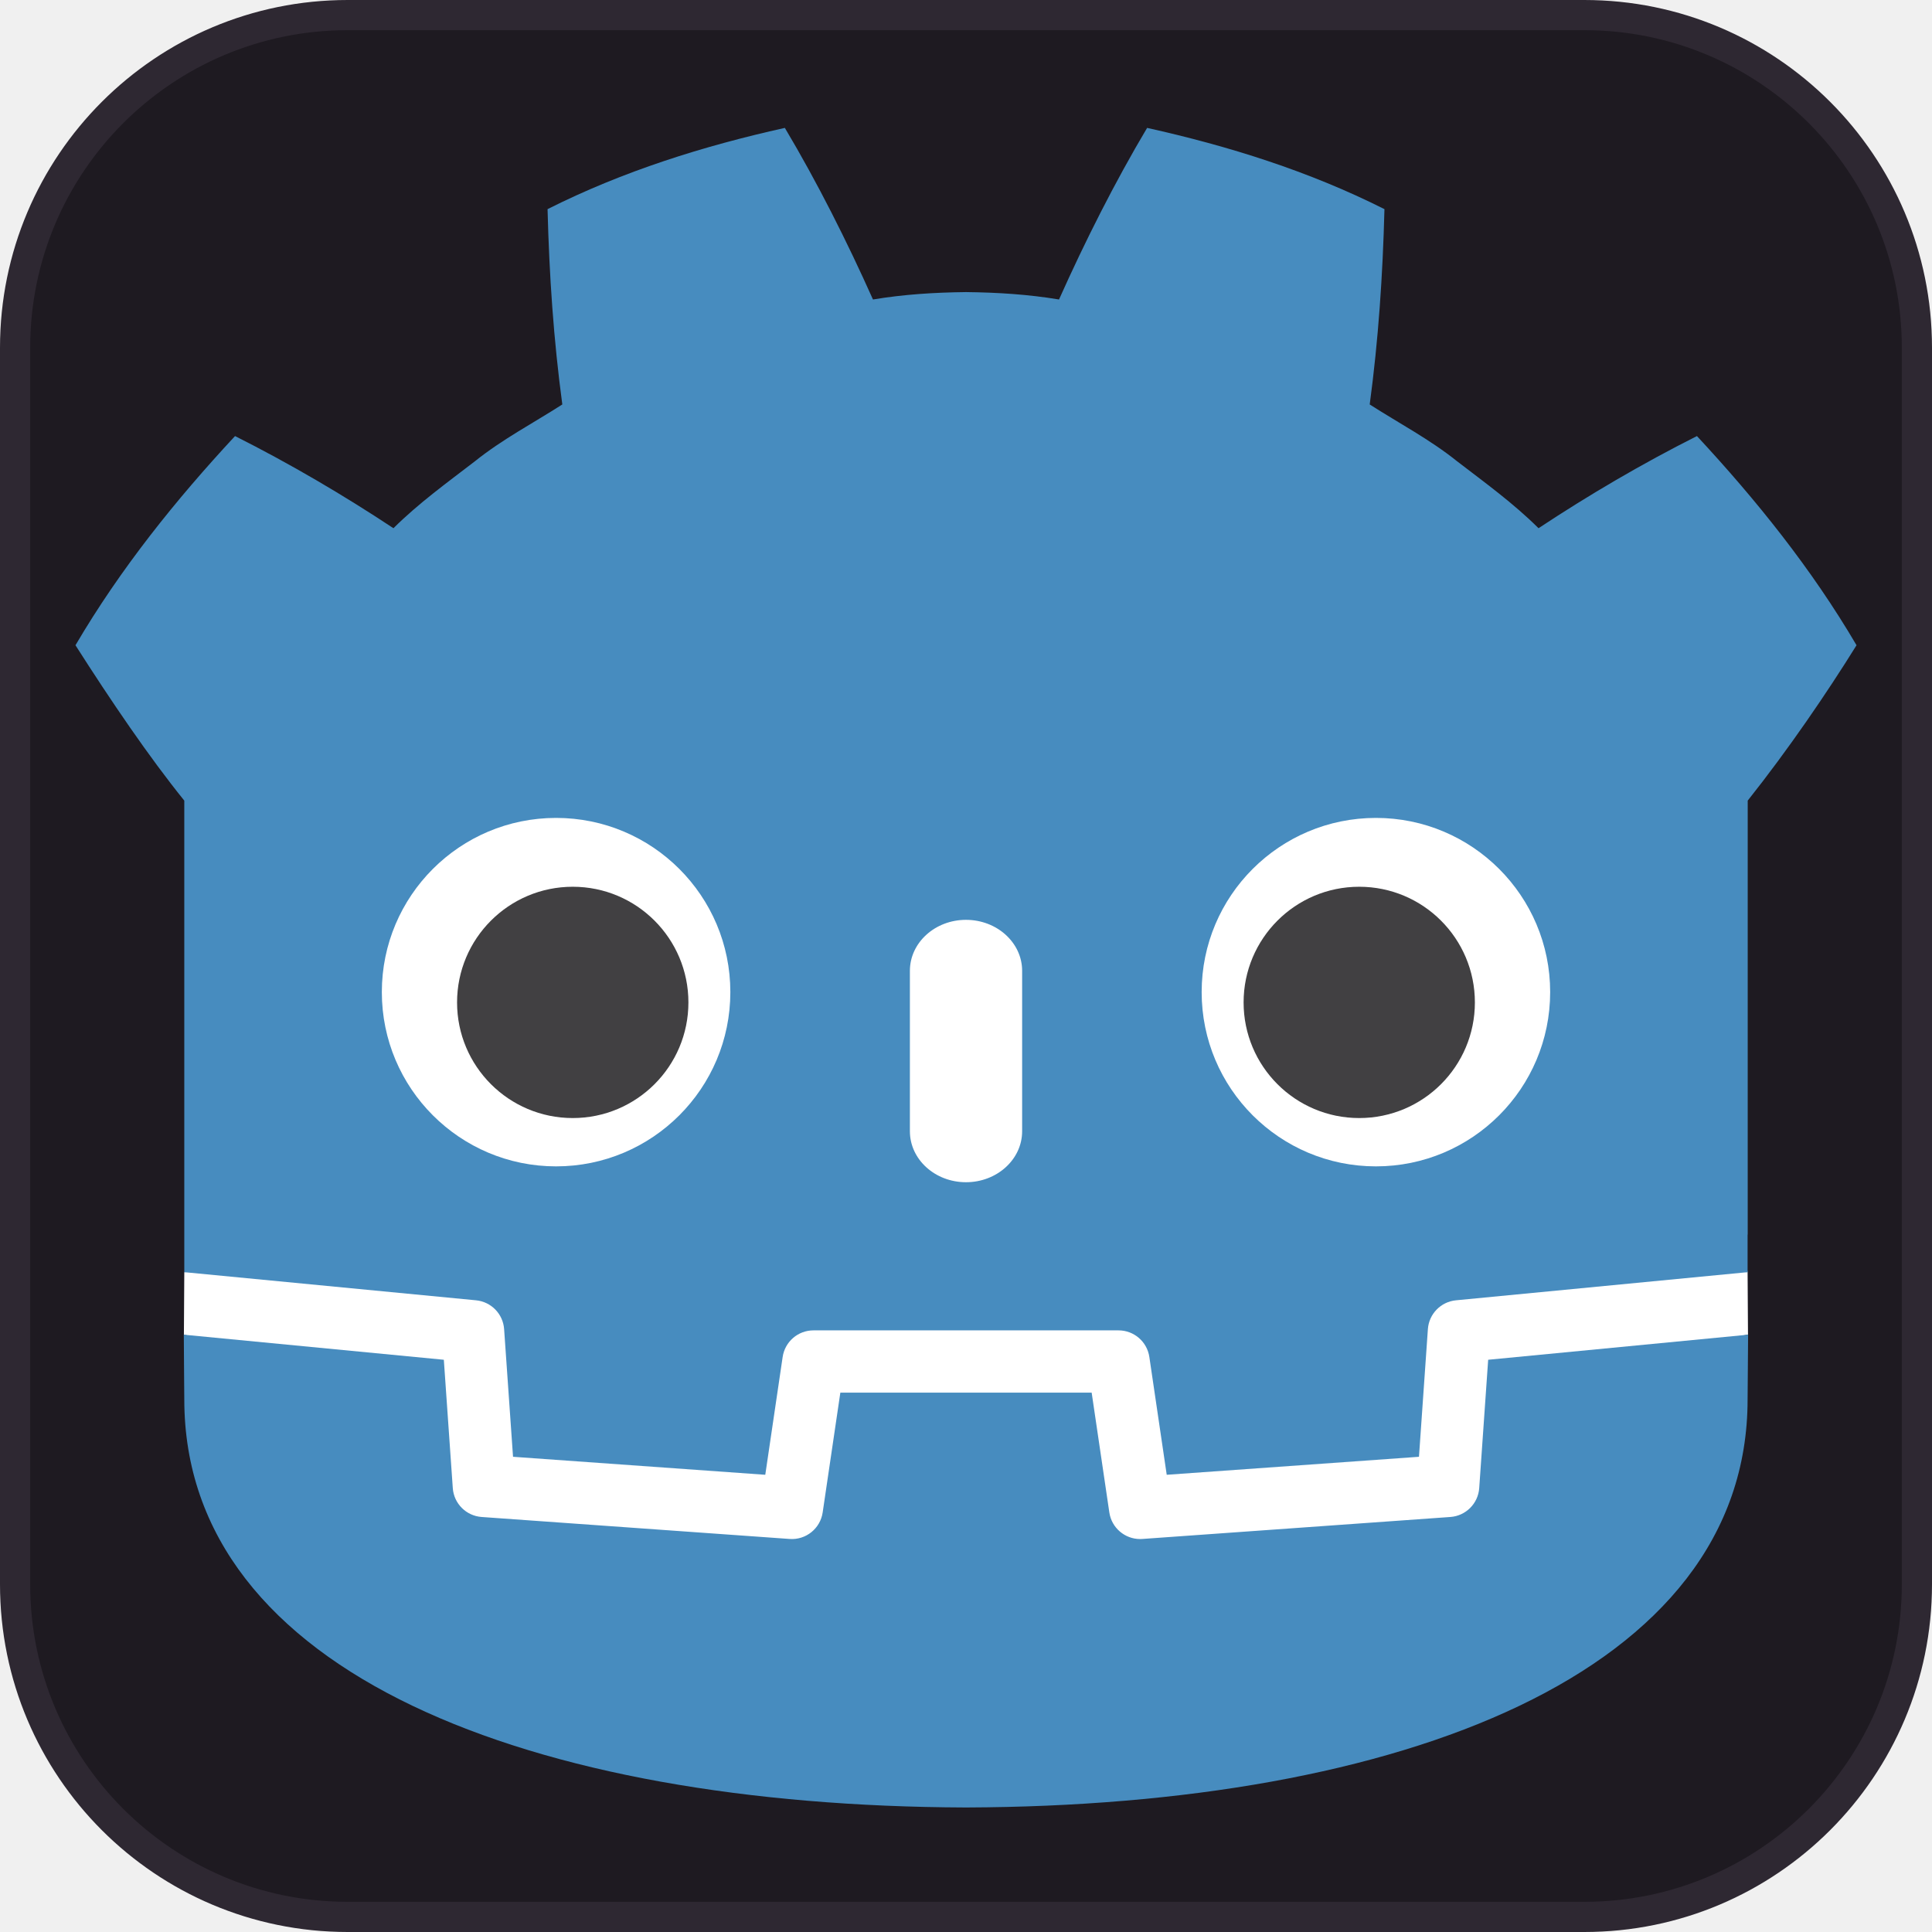
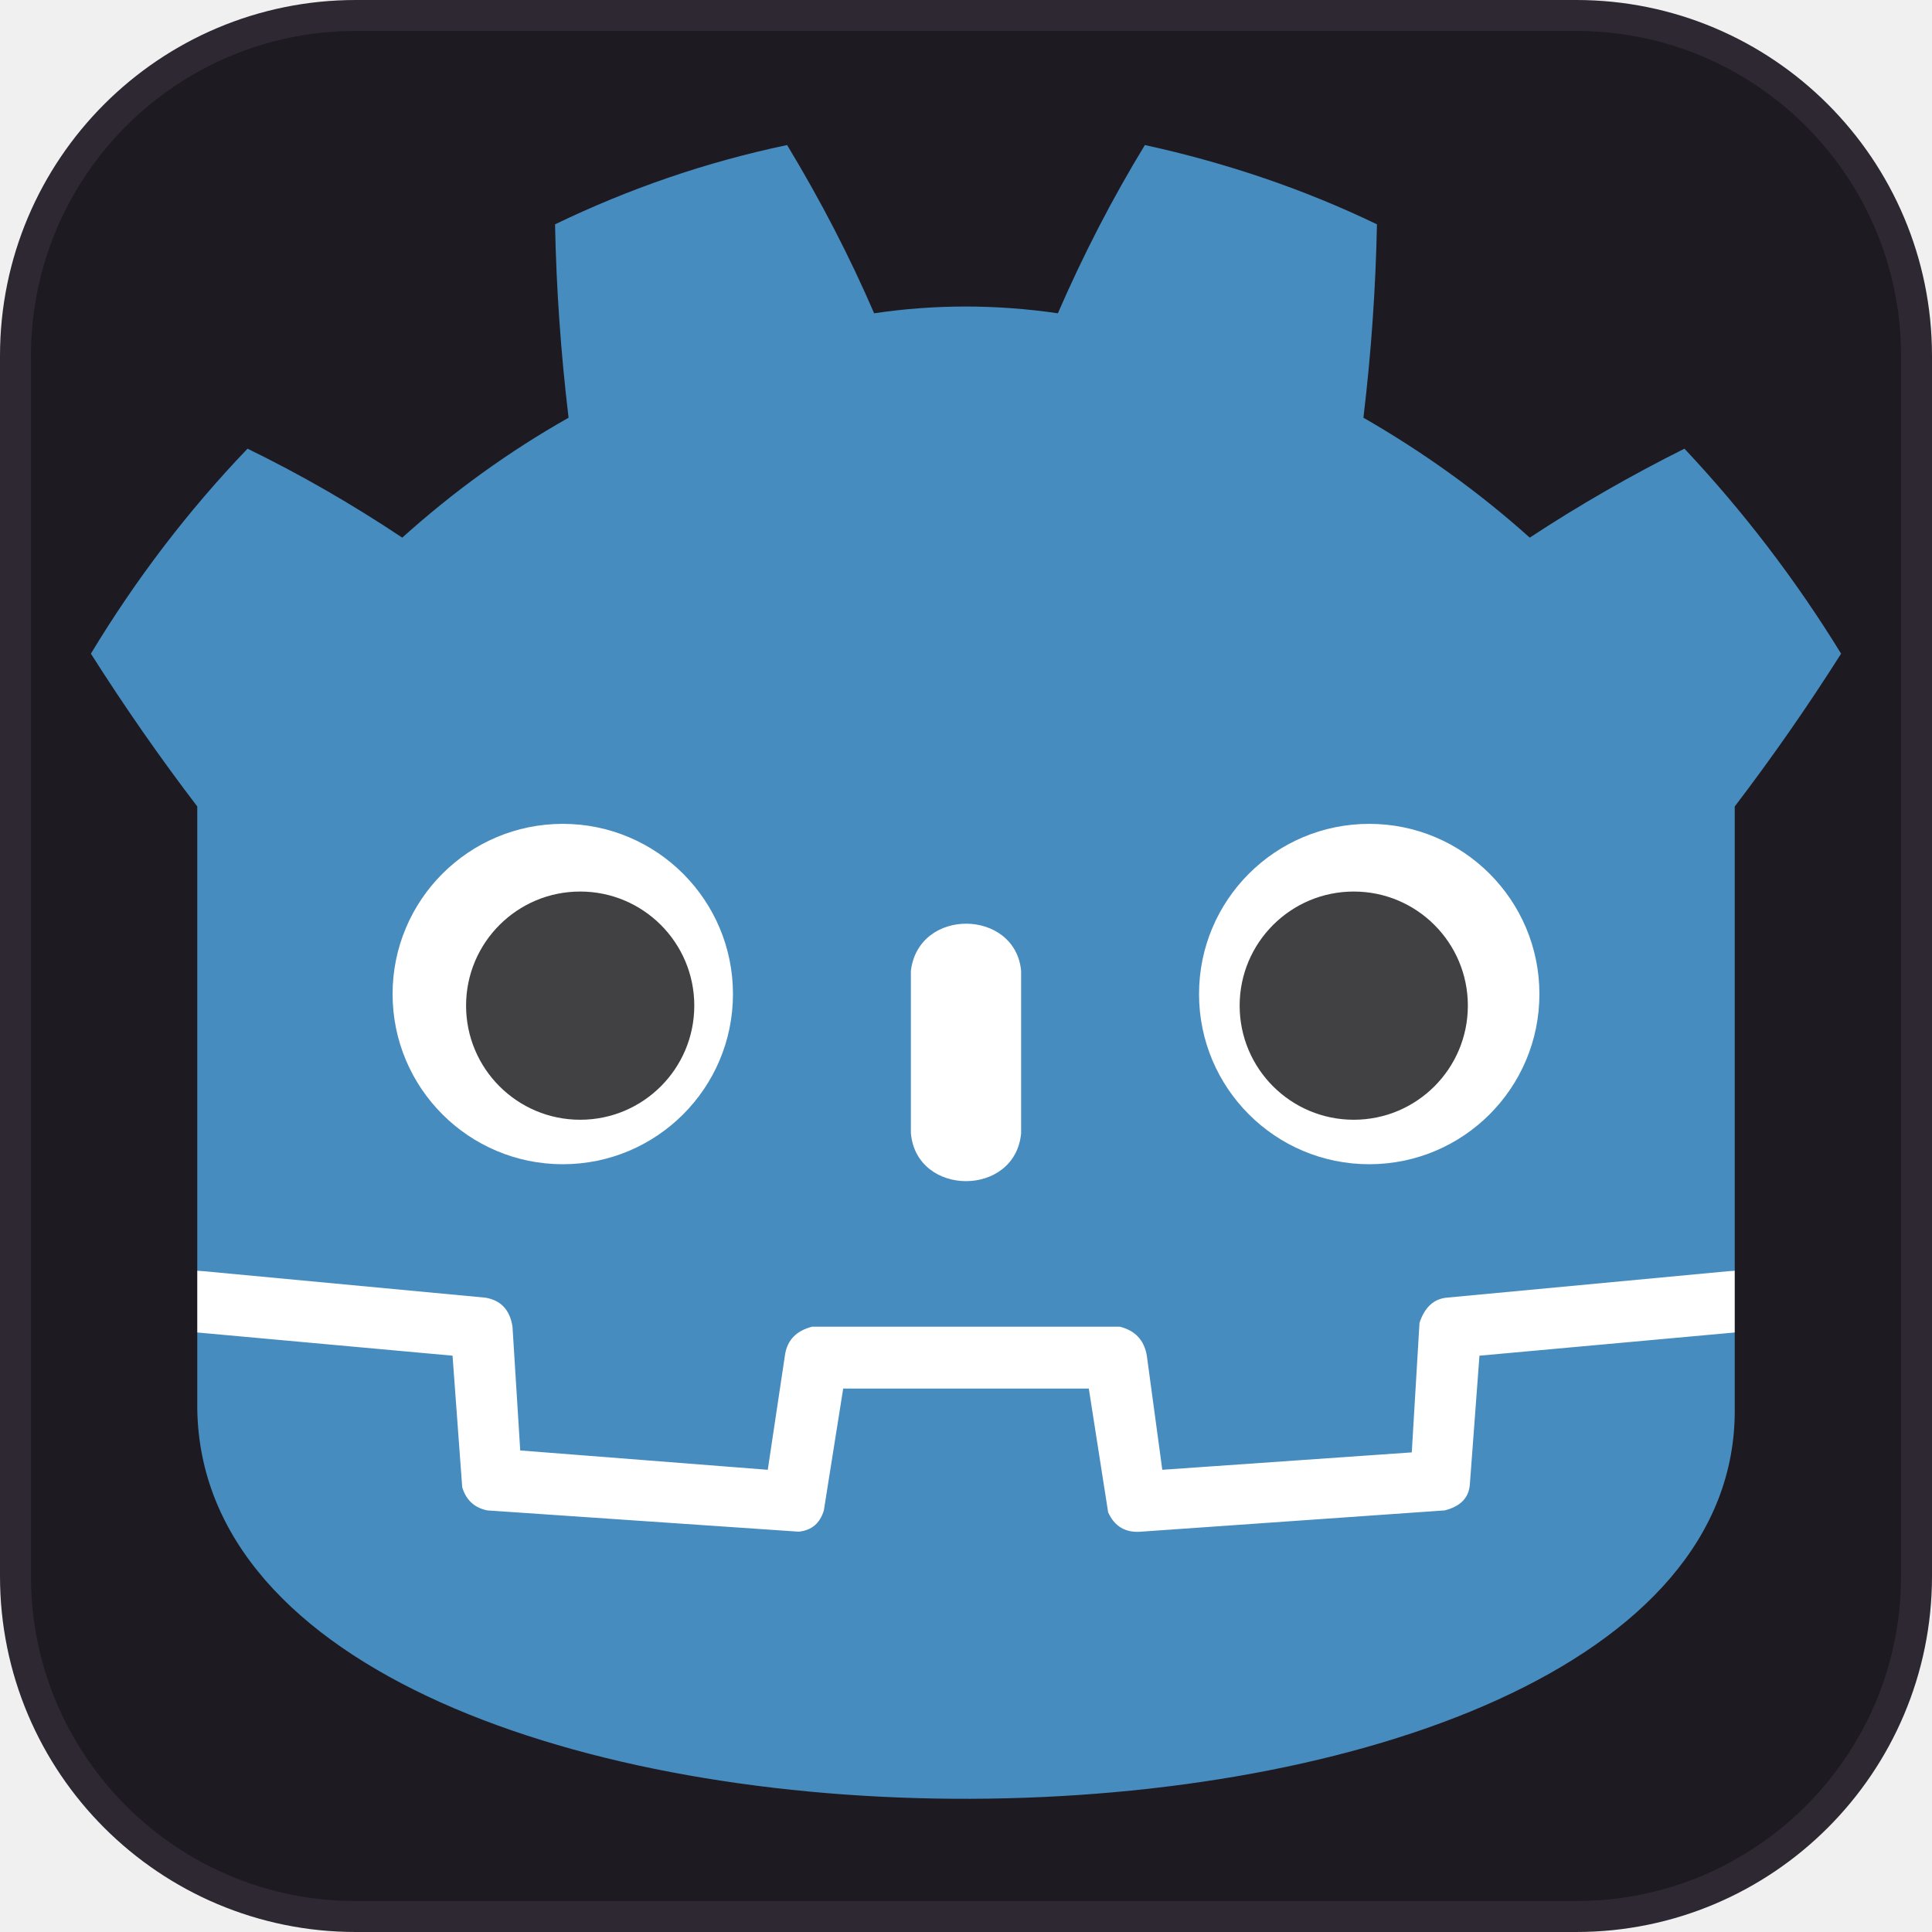
- <svg xmlns="http://www.w3.org/2000/svg" height="1024" width="1024">
-   <rect fill="#1e1a21" height="1008" rx="176.286" stroke="#2e2832" stroke-width="16" width="1008" x="8" y="8" />
-   <path d="m0 0s-.325 1.994-.515 1.976l-36.182-3.491c-2.879-.278-5.115-2.574-5.317-5.459l-.994-14.247-27.992-1.997-1.904 12.912c-.424 2.872-2.932 5.037-5.835 5.037h-38.188c-2.902 0-5.41-2.165-5.834-5.037l-1.905-12.912-27.992 1.997-.994 14.247c-.202 2.886-2.438 5.182-5.317 5.46l-36.2 3.49c-.187.018-.324-1.978-.511-1.978l-.049-7.83 30.658-4.944 1.004-14.374c.203-2.91 2.551-5.263 5.463-5.472l38.551-2.75c.146-.01.29-.016.434-.016 2.897 0 5.401 2.166 5.825 5.038l1.959 13.286h28.005l1.959-13.286c.423-2.871 2.93-5.037 5.831-5.037.142 0 .284.005.423.015l38.556 2.75c2.911.209 5.26 2.562 5.463 5.472l1.003 14.374 30.645 4.966z" fill="#fff" transform="matrix(4.23438 0 0 -4.23438 926.262 674.3451)" />
-   <path d="m0 0v-47.514-6.035-5.492c.108-.001.216-.005.323-.015l36.196-3.49c1.896-.183 3.382-1.709 3.514-3.609l1.116-15.978 31.574-2.253 2.175 14.747c.282 1.912 1.922 3.329 3.856 3.329h38.188c1.933 0 3.573-1.417 3.855-3.329l2.175-14.747 31.575 2.253 1.115 15.978c.133 1.9 1.618 3.425 3.514 3.609l36.182 3.49c.107.01.214.014.322.015v4.711l.015.005v54.325c5.097 6.416 9.923 13.494 13.621 19.449-5.651 9.62-12.575 18.217-19.976 26.182-6.864-3.455-13.531-7.369-19.828-11.534-3.151 3.132-6.7 5.694-10.186 8.372-3.425 2.751-7.285 4.768-10.946 7.118 1.09 8.117 1.629 16.108 1.846 24.448-9.446 4.754-19.519 7.906-29.708 10.17-4.068-6.837-7.788-14.241-11.028-21.479-3.842.642-7.702.88-11.567.926v.006c-.027 0-.052-.006-.075-.006-.024 0-.049.006-.073.006v-.006c-3.872-.046-7.729-.284-11.572-.926-3.238 7.238-6.956 14.642-11.03 21.479-10.184-2.264-20.258-5.416-29.703-10.17.216-8.34.755-16.331 1.848-24.448-3.668-2.35-7.523-4.367-10.949-7.118-3.481-2.678-7.036-5.24-10.188-8.372-6.297 4.165-12.962 8.079-19.828 11.534-7.401-7.965-14.321-16.562-19.974-26.182 4.443-6.974 9.208-13.983 13.621-19.449z" fill="#478cbf" transform="matrix(4.23438 0 0 -4.23438 97.6765 424.3429)" />
-   <path d="m0 0-1.121-16.063c-.135-1.936-1.675-3.477-3.611-3.616l-38.555-2.751c-.094-.007-.188-.01-.281-.01-1.916 0-3.569 1.406-3.852 3.33l-2.211 14.994h-31.459l-2.211-14.994c-.297-2.018-2.101-3.469-4.133-3.32l-38.555 2.751c-1.936.139-3.476 1.68-3.611 3.616l-1.121 16.063-32.547 3.138c.015-3.498.06-7.33.06-8.093 0-34.374 43.605-50.896 97.781-51.086h.066.067c54.176.19 97.766 16.712 97.766 51.086 0 .777.047 4.593.063 8.093z" fill="#478cbf" transform="matrix(4.23438 0 0 -4.23438 788.7623 720.7018)" />
-   <path d="m0 0c0-12.052-9.765-21.815-21.813-21.815-12.042 0-21.81 9.763-21.81 21.815 0 12.044 9.768 21.802 21.81 21.802 12.048 0 21.813-9.758 21.813-21.802" fill="#fff" transform="matrix(4.23438 0 0 -4.23438 387.0978 525.827)" />
-   <path d="m0 0c0-7.994-6.479-14.473-14.479-14.473-7.996 0-14.479 6.479-14.479 14.473s6.483 14.479 14.479 14.479c8 0 14.479-6.485 14.479-14.479" fill="#414042" transform="matrix(4.23438 0 0 -4.23438 364.8732 531.3057)" />
-   <path d="m0 0c-3.878 0-7.021 2.858-7.021 6.381v20.081c0 3.52 3.143 6.381 7.021 6.381s7.028-2.861 7.028-6.381v-20.081c0-3.523-3.15-6.381-7.028-6.381" fill="#fff" transform="matrix(4.23438 0 0 -4.23438 511.9932 626.6036)" />
-   <path d="m0 0c0-12.052 9.765-21.815 21.815-21.815 12.041 0 21.808 9.763 21.808 21.815 0 12.044-9.767 21.802-21.808 21.802-12.05 0-21.815-9.758-21.815-21.802" fill="#fff" transform="matrix(4.23438 0 0 -4.23438 636.9041 525.827)" />
-   <path d="m0 0c0-7.994 6.477-14.473 14.471-14.473 8.002 0 14.479 6.479 14.479 14.473s-6.477 14.479-14.479 14.479c-7.994 0-14.471-6.485-14.471-14.479" fill="#414042" transform="matrix(4.23438 0 0 -4.23438 659.1343 531.3057)" />
+ <svg xmlns="http://www.w3.org/2000/svg" viewBox="0 0 999 999">
+   <rect fill="#1e1a21" x="8" y="8" width="983" height="983" rx="176" stroke-width="16" stroke="#2e2832" />
+   <g fill="#fff">
+     <path d="M102 657v32q397 345 795 0v-32z" />
+     <path fill="#478cbf" d="M128 232q-46 48-81 106 26 41 55 79v240l149 14q12 2 14 15l4 64 128 10 9-60q2-11 14-14H579q12 3 14 15l8 59 129-9 4-67q4-12 14-13l149-14V417q29-38 55-79-35-57-81-106-42 21-80 46-39-35-86-62 6-50 7-100-56-27-120-41-25 41-45 87-48-7-95 0-19-44-45-87-62 13-120 41 1 50 7 100-46 26-86 62-39-26-80-46M102 689v39c3 272 798 267 795 0v-39l-132 12-5 67q-1 10-13 13l-157 11q-12 1-17-10l-10-64H436l-10 63q-3 10-13 11l-161-11q-10-2-13-12l-5-68Z" />
+     <path d="M471 502v84c3 33 54 33 57 0v-84c-3-32-53-33-57 0" />
+     <circle cx="708" cy="514" r="88" />
+     <circle cx="291" cy="514" r="88" />
+   </g>
+   <g fill="#414042">
+     <circle cx="300" cy="520" r="59" />
+     <circle cx="700" cy="520" r="59" />
+   </g>
</svg>
